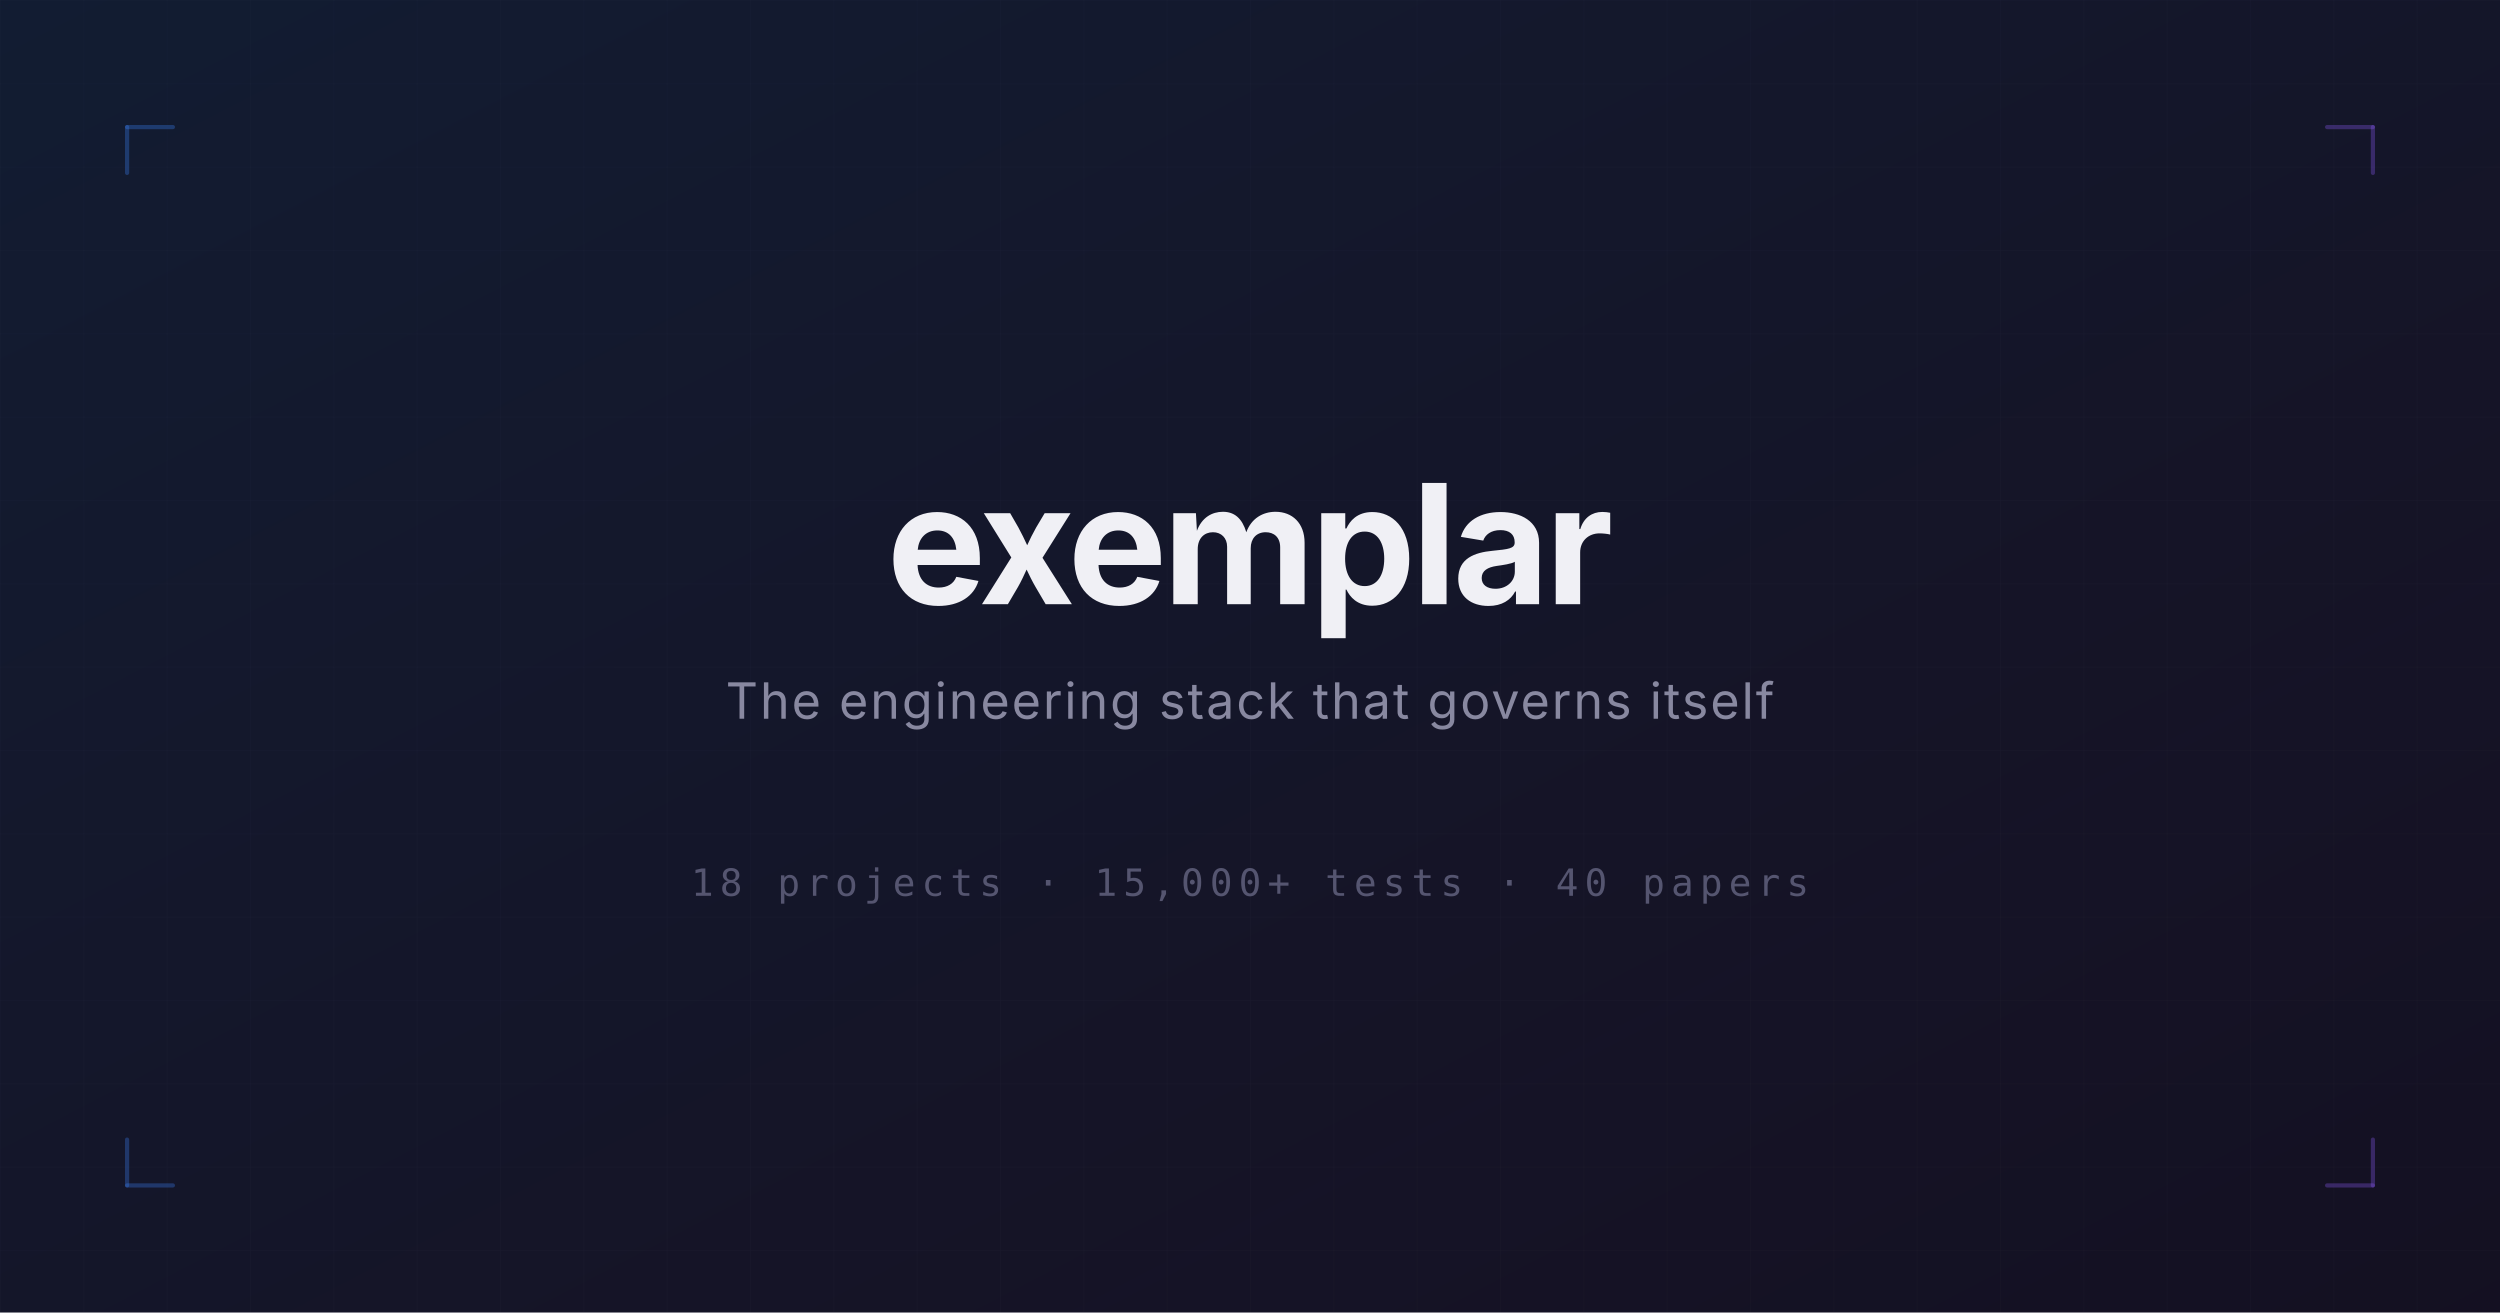
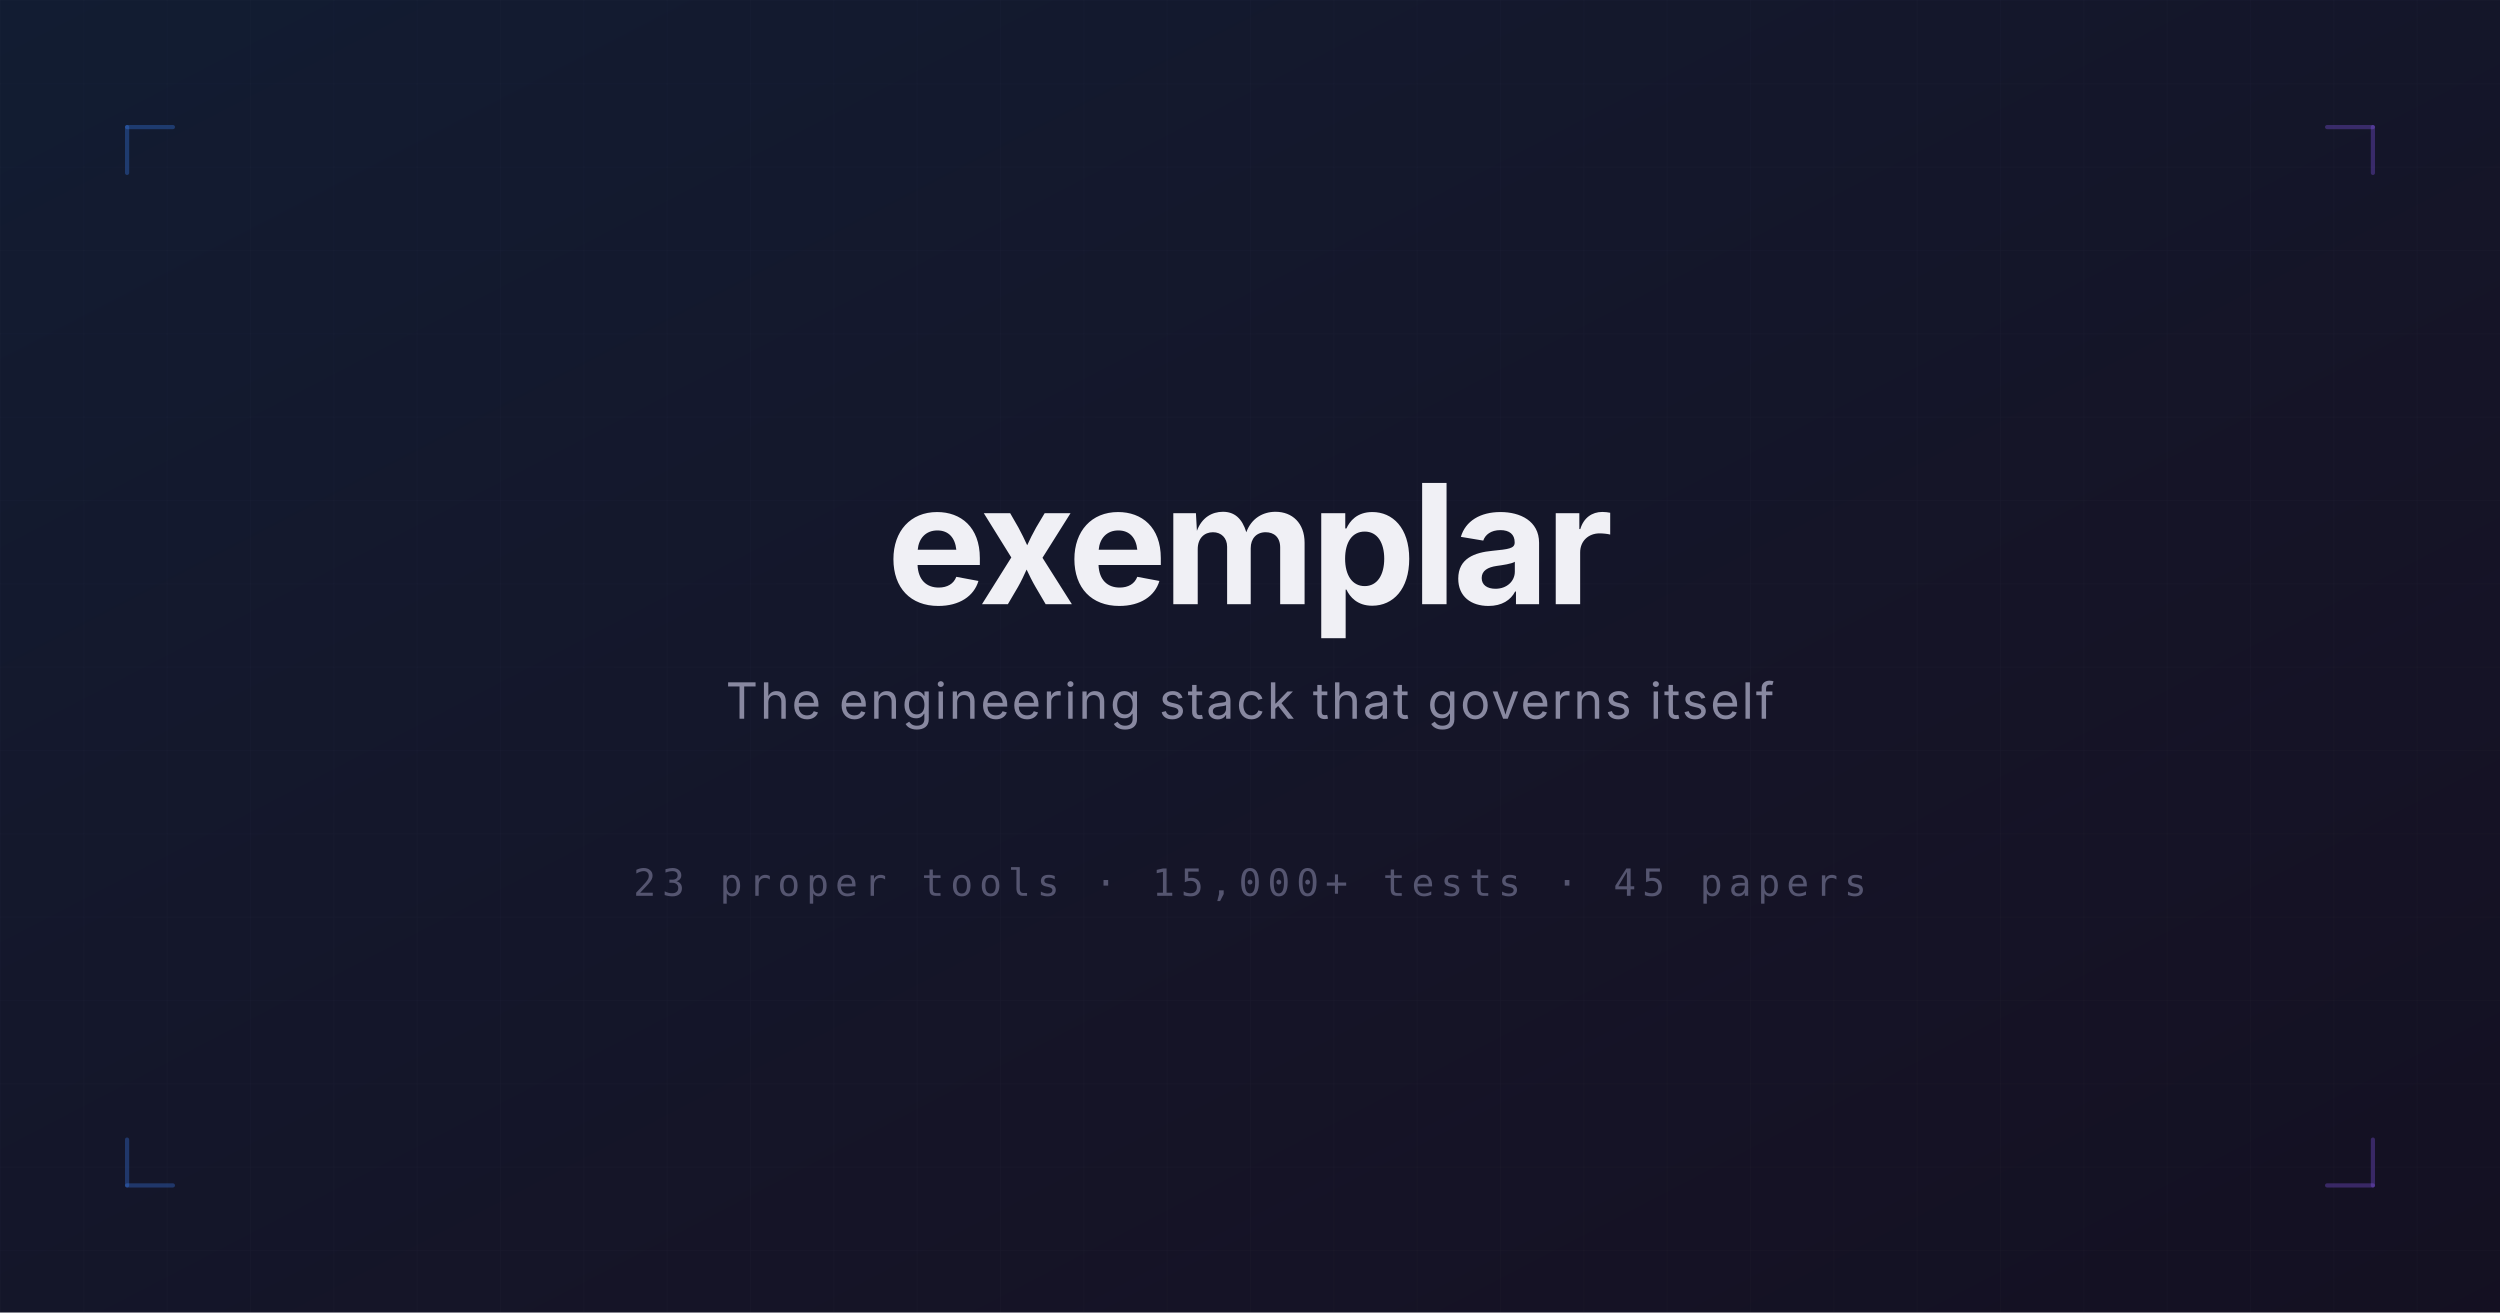
<svg xmlns="http://www.w3.org/2000/svg" width="1200" height="630" viewBox="0 0 1200 630">
  <defs>
    <pattern id="grid" width="40" height="40" patternUnits="userSpaceOnUse">
      <path d="M 40 0 L 0 0 0 40" fill="none" stroke="#ffffff06" stroke-width="0.5" />
    </pattern>
    <linearGradient id="accent" x1="0" y1="0" x2="1" y2="1">
      <stop offset="0%" stop-color="#3b82f6" stop-opacity="0.15" />
      <stop offset="100%" stop-color="#8b5cf6" stop-opacity="0.08" />
    </linearGradient>
    <linearGradient id="line-grad" x1="0" y1="0" x2="1" y2="0">
      <stop offset="0%" stop-color="#3b82f600" />
      <stop offset="20%" stop-color="#3b82f640" />
      <stop offset="80%" stop-color="#8b5cf640" />
      <stop offset="100%" stop-color="#8b5cf600" />
    </linearGradient>
  </defs>
  <rect width="1200" height="630" fill="#0a0a0f" />
  <rect width="1200" height="630" fill="url(#grid)" />
  <rect width="1200" height="630" fill="url(#accent)" />
  <line x1="100" y1="200" x2="1100" y2="200" stroke="url(#line-grad)" stroke-width="0.5" />
  <line x1="100" y1="460" x2="1100" y2="460" stroke="url(#line-grad)" stroke-width="0.5" />
  <text x="600" y="290" text-anchor="middle" font-family="'Instrument Sans', 'Inter', system-ui, sans-serif" font-size="80" font-weight="700" fill="#f0f0f5" letter-spacing="-2">exemplar</text>
  <text x="600" y="345" text-anchor="middle" font-family="'Instrument Sans', 'Inter', system-ui, sans-serif" font-size="24" font-weight="400" fill="#8888a0" letter-spacing="1">The engineering stack that governs itself</text>
-   <text x="600" y="430" text-anchor="middle" font-family="'JetBrains Mono', 'SF Mono', monospace" font-size="18" font-weight="400" fill="#555570" letter-spacing="3">18 projects  ·  15,000+ tests  ·  40 papers</text>
+   <text x="600" y="430" text-anchor="middle" font-family="'JetBrains Mono', 'SF Mono', monospace" font-size="18" font-weight="400" fill="#555570" letter-spacing="3">23 proper tools  ·  15,000+ tests  ·  45 papers</text>
  <rect x="60" y="60" width="24" height="2" fill="#3b82f650" rx="1" />
  <rect x="60" y="60" width="2" height="24" fill="#3b82f650" rx="1" />
  <rect x="1116" y="60" width="24" height="2" fill="#8b5cf650" rx="1" />
  <rect x="1138" y="60" width="2" height="24" fill="#8b5cf650" rx="1" />
  <rect x="60" y="568" width="24" height="2" fill="#3b82f650" rx="1" />
  <rect x="60" y="546" width="2" height="24" fill="#3b82f650" rx="1" />
  <rect x="1116" y="568" width="24" height="2" fill="#8b5cf650" rx="1" />
  <rect x="1138" y="546" width="2" height="24" fill="#8b5cf650" rx="1" />
</svg>
